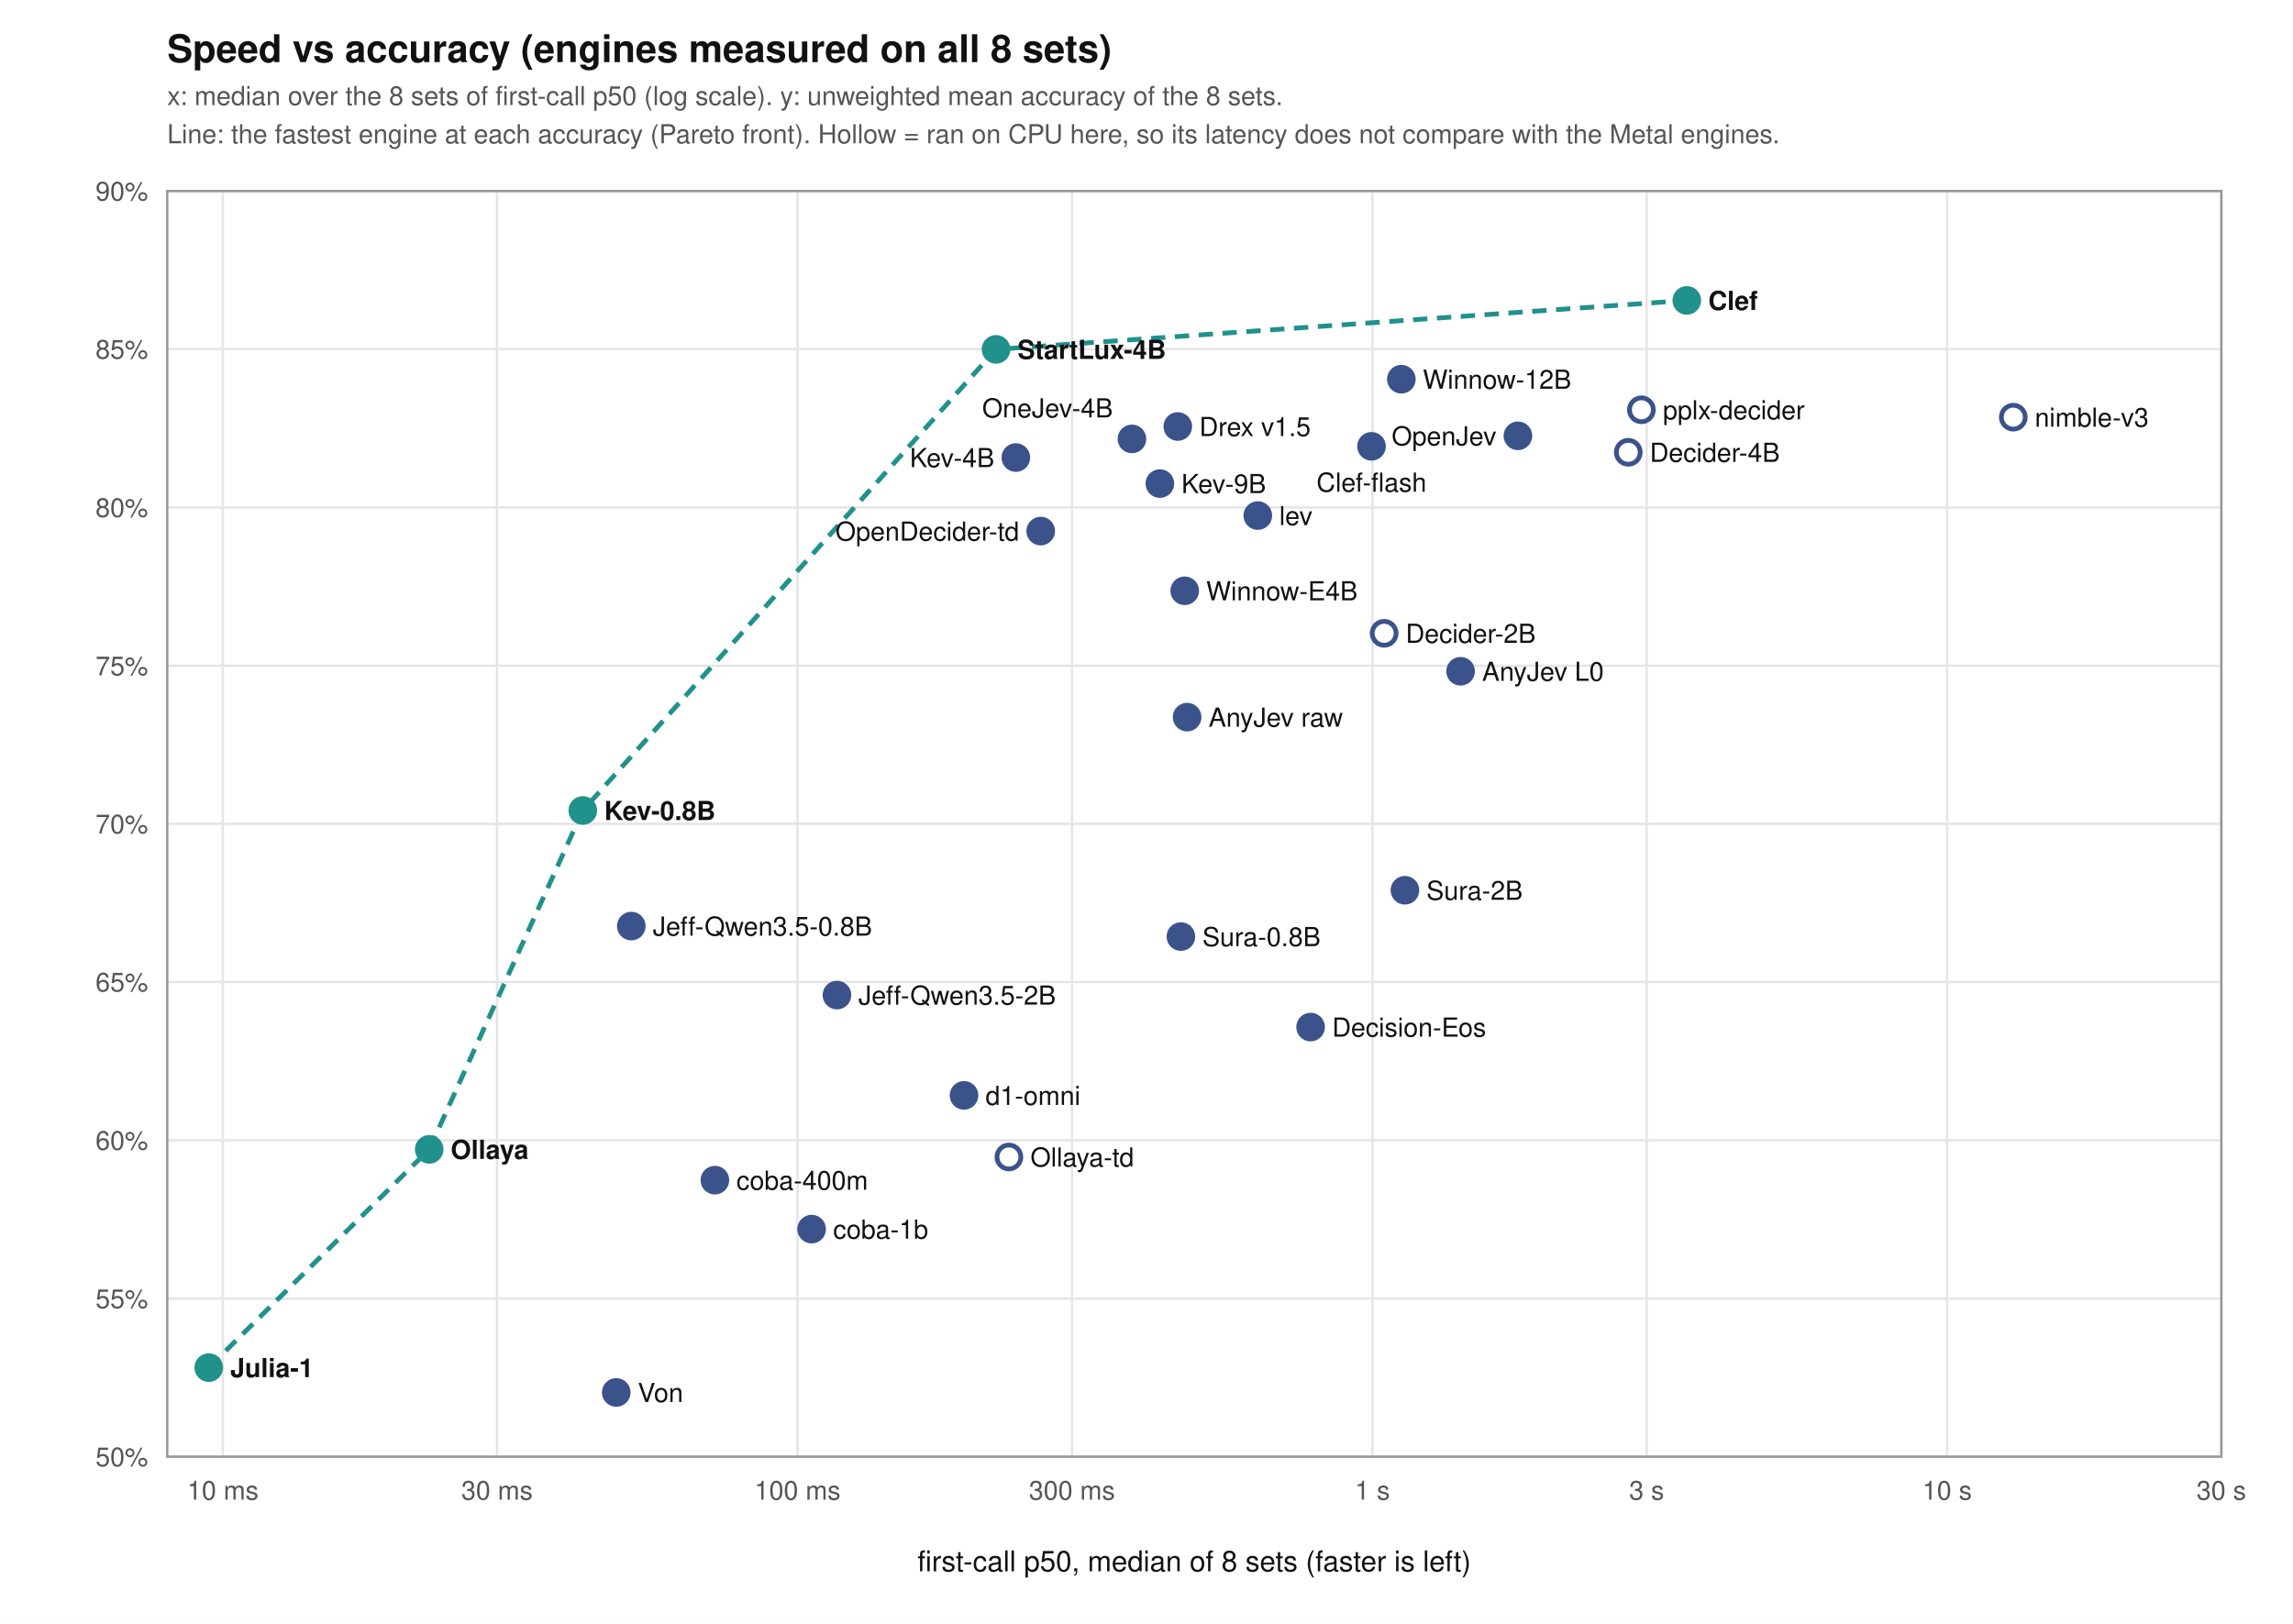
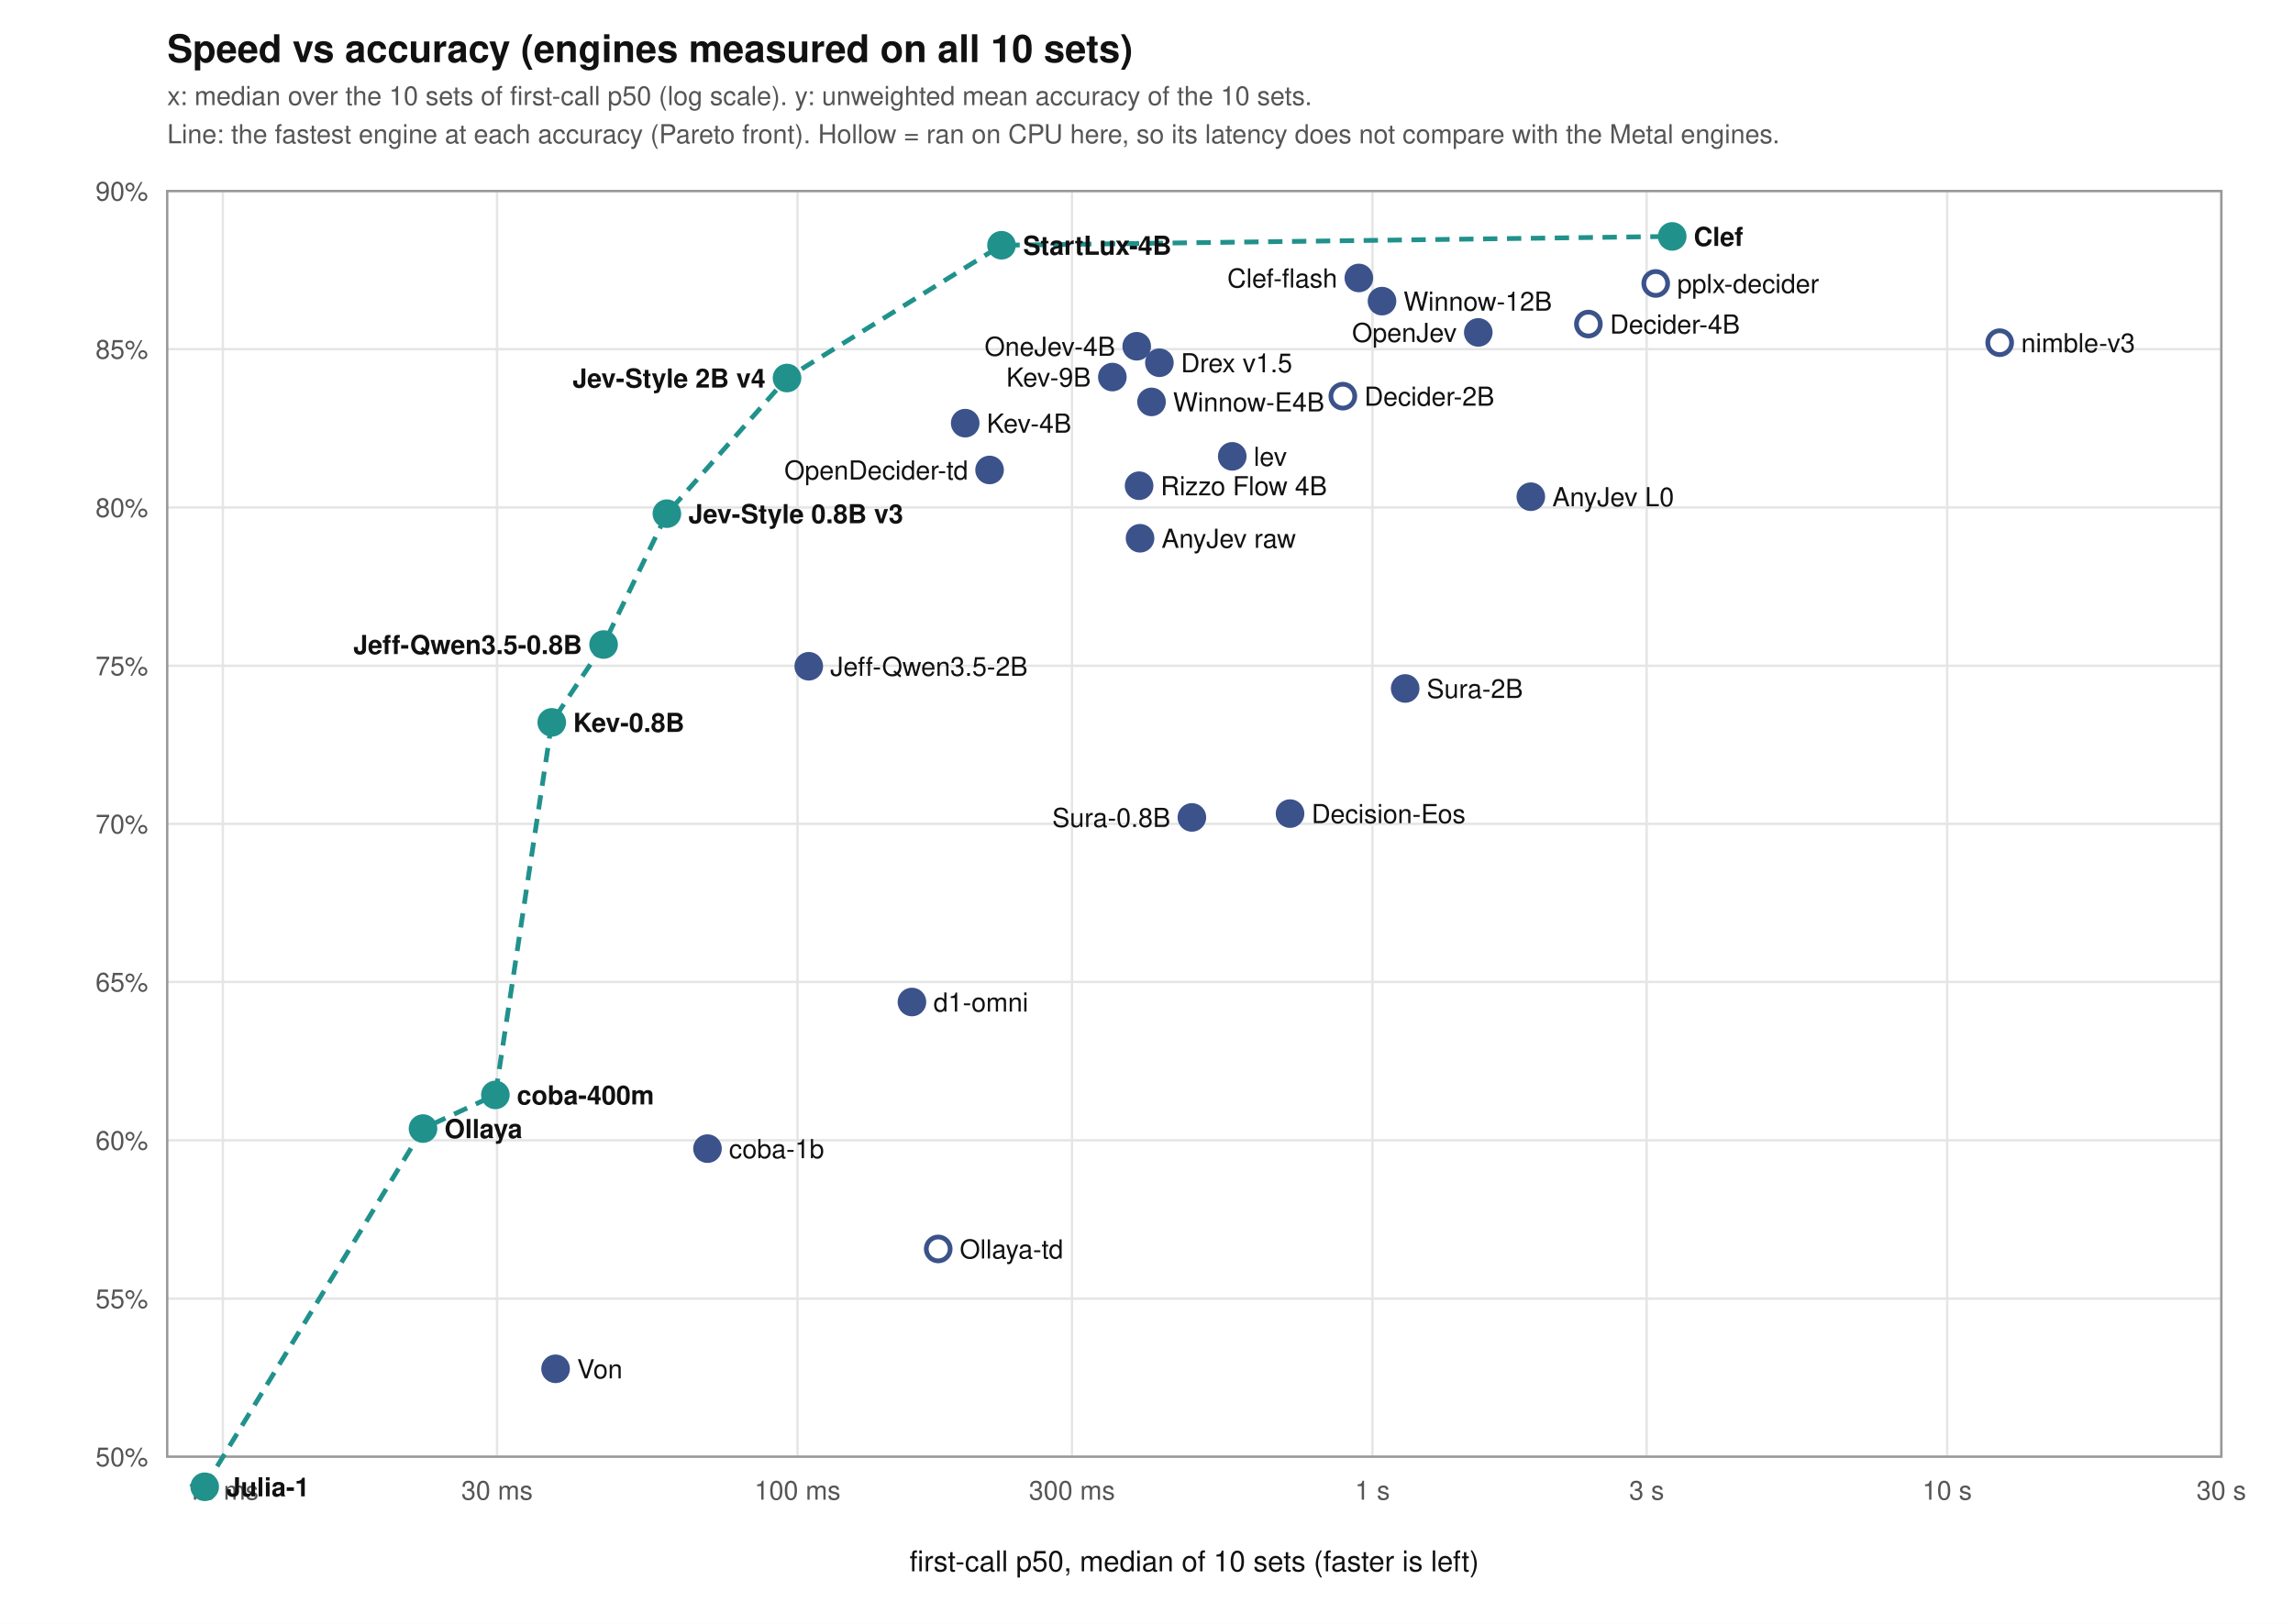
<svg xmlns="http://www.w3.org/2000/svg" width="960" height="680" viewBox="0 0 960 680" font-family="-apple-system,BlinkMacSystemFont,'Segoe UI',Helvetica,Arial,sans-serif">
  <rect width="960" height="680" fill="#ffffff" />
-   <text x="70.0" y="26.0" font-size="16" text-anchor="start" font-weight="bold" fill="#111111">Speed vs accuracy (engines measured on all 8 sets)</text>
-   <text x="70.0" y="44.0" font-size="11" text-anchor="start" font-weight="normal" fill="#555555">x: median over the 8 sets of first-call p50 (log scale). y: unweighted mean accuracy of the 8 sets.</text>
+   <text x="70.0" y="26.0" font-size="16" text-anchor="start" font-weight="bold" fill="#111111">Speed vs accuracy (engines measured on all 10 sets)</text>
+   <text x="70.0" y="44.0" font-size="11" text-anchor="start" font-weight="normal" fill="#555555">x: median over the 10 sets of first-call p50 (log scale). y: unweighted mean accuracy of the 10 sets.</text>
  <text x="70.0" y="60.0" font-size="11" text-anchor="start" font-weight="normal" fill="#555555">Line: the fastest engine at each accuracy (Pareto front). Hollow = ran on CPU here, so its latency does not compare with the Metal engines.</text>
  <line x1="70" y1="610.0" x2="930" y2="610.0" stroke="#e5e5e5" />
  <text x="62.0" y="614.0" font-size="11" text-anchor="end" font-weight="normal" fill="#555555">50%</text>
  <line x1="70" y1="543.8" x2="930" y2="543.8" stroke="#e5e5e5" />
  <text x="62.0" y="547.8" font-size="11" text-anchor="end" font-weight="normal" fill="#555555">55%</text>
  <line x1="70" y1="477.5" x2="930" y2="477.5" stroke="#e5e5e5" />
  <text x="62.0" y="481.5" font-size="11" text-anchor="end" font-weight="normal" fill="#555555">60%</text>
  <line x1="70" y1="411.2" x2="930" y2="411.2" stroke="#e5e5e5" />
  <text x="62.0" y="415.2" font-size="11" text-anchor="end" font-weight="normal" fill="#555555">65%</text>
  <line x1="70" y1="345.0" x2="930" y2="345.0" stroke="#e5e5e5" />
  <text x="62.0" y="349.0" font-size="11" text-anchor="end" font-weight="normal" fill="#555555">70%</text>
  <line x1="70" y1="278.8" x2="930" y2="278.8" stroke="#e5e5e5" />
  <text x="62.0" y="282.8" font-size="11" text-anchor="end" font-weight="normal" fill="#555555">75%</text>
  <line x1="70" y1="212.5" x2="930" y2="212.5" stroke="#e5e5e5" />
  <text x="62.0" y="216.5" font-size="11" text-anchor="end" font-weight="normal" fill="#555555">80%</text>
  <line x1="70" y1="146.2" x2="930" y2="146.2" stroke="#e5e5e5" />
  <text x="62.0" y="150.2" font-size="11" text-anchor="end" font-weight="normal" fill="#555555">85%</text>
  <line x1="70" y1="80.0" x2="930" y2="80.0" stroke="#e5e5e5" />
  <text x="62.0" y="84.0" font-size="11" text-anchor="end" font-weight="normal" fill="#555555">90%</text>
  <line x1="93.3" y1="80" x2="93.3" y2="610" stroke="#e5e5e5" />
  <text x="93.3" y="628.0" font-size="11" text-anchor="middle" font-weight="normal" fill="#555555">10 ms</text>
  <line x1="208.1" y1="80" x2="208.1" y2="610" stroke="#e5e5e5" />
  <text x="208.1" y="628.0" font-size="11" text-anchor="middle" font-weight="normal" fill="#555555">30 ms</text>
  <line x1="333.9" y1="80" x2="333.9" y2="610" stroke="#e5e5e5" />
  <text x="333.9" y="628.0" font-size="11" text-anchor="middle" font-weight="normal" fill="#555555">100 ms</text>
  <line x1="448.8" y1="80" x2="448.8" y2="610" stroke="#e5e5e5" />
  <text x="448.8" y="628.0" font-size="11" text-anchor="middle" font-weight="normal" fill="#555555">300 ms</text>
  <line x1="574.6" y1="80" x2="574.6" y2="610" stroke="#e5e5e5" />
  <text x="574.6" y="628.0" font-size="11" text-anchor="middle" font-weight="normal" fill="#555555">1 s</text>
  <line x1="689.4" y1="80" x2="689.4" y2="610" stroke="#e5e5e5" />
  <text x="689.4" y="628.0" font-size="11" text-anchor="middle" font-weight="normal" fill="#555555">3 s</text>
  <line x1="815.2" y1="80" x2="815.2" y2="610" stroke="#e5e5e5" />
  <text x="815.2" y="628.0" font-size="11" text-anchor="middle" font-weight="normal" fill="#555555">10 s</text>
  <line x1="930.0" y1="80" x2="930.0" y2="610" stroke="#e5e5e5" />
  <text x="930.0" y="628.0" font-size="11" text-anchor="middle" font-weight="normal" fill="#555555">30 s</text>
  <rect x="70" y="80" width="860" height="530" fill="none" stroke="#999999" />
-   <text x="500.0" y="658.0" font-size="12" text-anchor="middle" font-weight="normal" fill="#111111">first-call p50, median of 8 sets (faster is left)</text>
-   <path d="M87.4,572.7 L179.7,481.3 L244.0,339.4 L417.0,146.3 L706.2,125.8" fill="none" stroke="#21918c" stroke-width="2" stroke-dasharray="6 4" />
-   <circle cx="706.2" cy="125.8" r="5" fill="#21918c" stroke="#21918c" stroke-width="2" />
-   <text x="715.2" y="129.8" font-size="11" text-anchor="start" font-weight="bold" fill="#111111">Clef</text>
-   <circle cx="417.0" cy="146.3" r="5" fill="#21918c" stroke="#21918c" stroke-width="2" />
-   <text x="426.0" y="150.3" font-size="11" text-anchor="start" font-weight="bold" fill="#111111">StartLux-4B</text>
-   <circle cx="586.7" cy="158.8" r="5" fill="#3b528b" stroke="#3b528b" stroke-width="2" />
-   <text x="595.7" y="162.8" font-size="11" text-anchor="start" font-weight="normal" fill="#111111">Winnow-12B</text>
-   <circle cx="687.2" cy="171.6" r="5" fill="#ffffff" stroke="#3b528b" stroke-width="2" />
-   <text x="696.2" y="175.6" font-size="11" text-anchor="start" font-weight="normal" fill="#111111">pplx-decider</text>
-   <circle cx="842.9" cy="174.7" r="5" fill="#ffffff" stroke="#3b528b" stroke-width="2" />
-   <text x="851.9" y="178.7" font-size="11" text-anchor="start" font-weight="normal" fill="#111111">nimble-v3</text>
-   <circle cx="493.1" cy="178.6" r="5" fill="#3b528b" stroke="#3b528b" stroke-width="2" />
-   <text x="502.1" y="182.6" font-size="11" text-anchor="start" font-weight="normal" fill="#111111">Drex v1.5</text>
-   <circle cx="635.5" cy="182.5" r="5" fill="#3b528b" stroke="#3b528b" stroke-width="2" />
-   <text x="626.5" y="186.5" font-size="11" text-anchor="end" font-weight="normal" fill="#111111">OpenJev</text>
-   <circle cx="473.9" cy="183.8" r="5" fill="#3b528b" stroke="#3b528b" stroke-width="2" />
-   <text x="465.9" y="174.8" font-size="11" text-anchor="end" font-weight="normal" fill="#111111">OneJev-4B</text>
-   <circle cx="574.2" cy="186.9" r="5" fill="#3b528b" stroke="#3b528b" stroke-width="2" />
-   <text x="574.2" y="205.9" font-size="11" text-anchor="middle" font-weight="normal" fill="#111111">Clef-flash</text>
-   <circle cx="681.7" cy="189.4" r="5" fill="#ffffff" stroke="#3b528b" stroke-width="2" />
-   <text x="690.7" y="193.4" font-size="11" text-anchor="start" font-weight="normal" fill="#111111">Decider-4B</text>
-   <circle cx="425.3" cy="191.6" r="5" fill="#3b528b" stroke="#3b528b" stroke-width="2" />
-   <text x="416.3" y="195.6" font-size="11" text-anchor="end" font-weight="normal" fill="#111111">Kev-4B</text>
-   <circle cx="485.6" cy="202.5" r="5" fill="#3b528b" stroke="#3b528b" stroke-width="2" />
-   <text x="494.6" y="206.5" font-size="11" text-anchor="start" font-weight="normal" fill="#111111">Kev-9B</text>
-   <circle cx="526.6" cy="215.9" r="5" fill="#3b528b" stroke="#3b528b" stroke-width="2" />
-   <text x="535.6" y="219.9" font-size="11" text-anchor="start" font-weight="normal" fill="#111111">lev</text>
-   <circle cx="435.7" cy="222.4" r="5" fill="#3b528b" stroke="#3b528b" stroke-width="2" />
-   <text x="426.7" y="226.4" font-size="11" text-anchor="end" font-weight="normal" fill="#111111">OpenDecider-td</text>
-   <circle cx="496.0" cy="247.4" r="5" fill="#3b528b" stroke="#3b528b" stroke-width="2" />
-   <text x="505.0" y="251.4" font-size="11" text-anchor="start" font-weight="normal" fill="#111111">Winnow-E4B</text>
-   <circle cx="579.5" cy="265.2" r="5" fill="#ffffff" stroke="#3b528b" stroke-width="2" />
-   <text x="588.5" y="269.2" font-size="11" text-anchor="start" font-weight="normal" fill="#111111">Decider-2B</text>
-   <circle cx="611.5" cy="281.1" r="5" fill="#3b528b" stroke="#3b528b" stroke-width="2" />
-   <text x="620.5" y="285.1" font-size="11" text-anchor="start" font-weight="normal" fill="#111111">AnyJev L0</text>
-   <circle cx="497.0" cy="300.3" r="5" fill="#3b528b" stroke="#3b528b" stroke-width="2" />
-   <text x="506.0" y="304.3" font-size="11" text-anchor="start" font-weight="normal" fill="#111111">AnyJev raw</text>
-   <circle cx="244.0" cy="339.4" r="5" fill="#21918c" stroke="#21918c" stroke-width="2" />
-   <text x="253.0" y="343.4" font-size="11" text-anchor="start" font-weight="bold" fill="#111111">Kev-0.8B</text>
-   <circle cx="588.2" cy="372.8" r="5" fill="#3b528b" stroke="#3b528b" stroke-width="2" />
-   <text x="597.2" y="376.8" font-size="11" text-anchor="start" font-weight="normal" fill="#111111">Sura-2B</text>
-   <circle cx="264.3" cy="387.8" r="5" fill="#3b528b" stroke="#3b528b" stroke-width="2" />
-   <text x="273.3" y="391.8" font-size="11" text-anchor="start" font-weight="normal" fill="#111111">Jeff-Qwen3.5-0.8B</text>
-   <circle cx="494.4" cy="392.2" r="5" fill="#3b528b" stroke="#3b528b" stroke-width="2" />
-   <text x="503.4" y="396.2" font-size="11" text-anchor="start" font-weight="normal" fill="#111111">Sura-0.8B</text>
-   <circle cx="350.4" cy="416.7" r="5" fill="#3b528b" stroke="#3b528b" stroke-width="2" />
-   <text x="359.4" y="420.7" font-size="11" text-anchor="start" font-weight="normal" fill="#111111">Jeff-Qwen3.5-2B</text>
-   <circle cx="548.7" cy="430.1" r="5" fill="#3b528b" stroke="#3b528b" stroke-width="2" />
-   <text x="557.7" y="434.1" font-size="11" text-anchor="start" font-weight="normal" fill="#111111">Decision-Eos</text>
-   <circle cx="403.6" cy="458.7" r="5" fill="#3b528b" stroke="#3b528b" stroke-width="2" />
-   <text x="412.6" y="462.7" font-size="11" text-anchor="start" font-weight="normal" fill="#111111">d1-omni</text>
-   <circle cx="179.7" cy="481.3" r="5" fill="#21918c" stroke="#21918c" stroke-width="2" />
-   <text x="188.7" y="485.3" font-size="11" text-anchor="start" font-weight="bold" fill="#111111">Ollaya</text>
-   <circle cx="422.4" cy="484.5" r="5" fill="#ffffff" stroke="#3b528b" stroke-width="2" />
-   <text x="431.4" y="488.5" font-size="11" text-anchor="start" font-weight="normal" fill="#111111">Ollaya-td</text>
-   <circle cx="299.3" cy="494.2" r="5" fill="#3b528b" stroke="#3b528b" stroke-width="2" />
-   <text x="308.3" y="498.2" font-size="11" text-anchor="start" font-weight="normal" fill="#111111">coba-400m</text>
-   <circle cx="339.8" cy="514.7" r="5" fill="#3b528b" stroke="#3b528b" stroke-width="2" />
-   <text x="348.8" y="518.7" font-size="11" text-anchor="start" font-weight="normal" fill="#111111">coba-1b</text>
-   <circle cx="87.4" cy="572.7" r="5" fill="#21918c" stroke="#21918c" stroke-width="2" />
-   <text x="96.4" y="576.7" font-size="11" text-anchor="start" font-weight="bold" fill="#111111">Julia-1</text>
-   <circle cx="258.0" cy="583.1" r="5" fill="#3b528b" stroke="#3b528b" stroke-width="2" />
-   <text x="267.0" y="587.1" font-size="11" text-anchor="start" font-weight="normal" fill="#111111">Von</text>
+   <text x="500.0" y="658.0" font-size="12" text-anchor="middle" font-weight="normal" fill="#111111">first-call p50, median of 10 sets (faster is left)</text>
+   <path d="M85.7,622.6 L177.1,472.6 L207.4,458.5 L231.0,302.5 L252.7,269.9 L279.2,215.1 L329.5,158.3 L419.3,102.7 L700.1,99.0" fill="none" stroke="#21918c" stroke-width="2" stroke-dasharray="6 4" />
+   <circle cx="700.1" cy="99.0" r="5" fill="#21918c" stroke="#21918c" stroke-width="2" />
+   <text x="709.1" y="103.0" font-size="11" text-anchor="start" font-weight="bold" fill="#111111">Clef</text>
+   <circle cx="419.3" cy="102.7" r="5" fill="#21918c" stroke="#21918c" stroke-width="2" />
+   <text x="428.3" y="106.7" font-size="11" text-anchor="start" font-weight="bold" fill="#111111">StartLux-4B</text>
+   <circle cx="568.9" cy="116.4" r="5" fill="#3b528b" stroke="#3b528b" stroke-width="2" />
+   <text x="559.9" y="120.4" font-size="11" text-anchor="end" font-weight="normal" fill="#111111">Clef-flash</text>
+   <circle cx="693.2" cy="118.7" r="5" fill="#ffffff" stroke="#3b528b" stroke-width="2" />
+   <text x="702.2" y="122.7" font-size="11" text-anchor="start" font-weight="normal" fill="#111111">pplx-decider</text>
+   <circle cx="578.6" cy="126.1" r="5" fill="#3b528b" stroke="#3b528b" stroke-width="2" />
+   <text x="587.6" y="130.1" font-size="11" text-anchor="start" font-weight="normal" fill="#111111">Winnow-12B</text>
+   <circle cx="665.0" cy="135.7" r="5" fill="#ffffff" stroke="#3b528b" stroke-width="2" />
+   <text x="674.0" y="139.7" font-size="11" text-anchor="start" font-weight="normal" fill="#111111">Decider-4B</text>
+   <circle cx="618.9" cy="139.2" r="5" fill="#3b528b" stroke="#3b528b" stroke-width="2" />
+   <text x="609.9" y="143.2" font-size="11" text-anchor="end" font-weight="normal" fill="#111111">OpenJev</text>
+   <circle cx="837.2" cy="143.5" r="5" fill="#ffffff" stroke="#3b528b" stroke-width="2" />
+   <text x="846.2" y="147.5" font-size="11" text-anchor="start" font-weight="normal" fill="#111111">nimble-v3</text>
+   <circle cx="475.9" cy="145.0" r="5" fill="#3b528b" stroke="#3b528b" stroke-width="2" />
+   <text x="466.9" y="149.0" font-size="11" text-anchor="end" font-weight="normal" fill="#111111">OneJev-4B</text>
+   <circle cx="485.4" cy="151.9" r="5" fill="#3b528b" stroke="#3b528b" stroke-width="2" />
+   <text x="494.4" y="155.9" font-size="11" text-anchor="start" font-weight="normal" fill="#111111">Drex v1.5</text>
+   <circle cx="465.7" cy="157.9" r="5" fill="#3b528b" stroke="#3b528b" stroke-width="2" />
+   <text x="456.7" y="161.9" font-size="11" text-anchor="end" font-weight="normal" fill="#111111">Kev-9B</text>
+   <circle cx="329.5" cy="158.3" r="5" fill="#21918c" stroke="#21918c" stroke-width="2" />
+   <text x="320.5" y="162.3" font-size="11" text-anchor="end" font-weight="bold" fill="#111111">Jev-Style 2B v4</text>
+   <circle cx="562.2" cy="165.9" r="5" fill="#ffffff" stroke="#3b528b" stroke-width="2" />
+   <text x="571.2" y="169.9" font-size="11" text-anchor="start" font-weight="normal" fill="#111111">Decider-2B</text>
+   <circle cx="482.1" cy="168.3" r="5" fill="#3b528b" stroke="#3b528b" stroke-width="2" />
+   <text x="491.1" y="172.3" font-size="11" text-anchor="start" font-weight="normal" fill="#111111">Winnow-E4B</text>
+   <circle cx="404.1" cy="177.2" r="5" fill="#3b528b" stroke="#3b528b" stroke-width="2" />
+   <text x="413.1" y="181.2" font-size="11" text-anchor="start" font-weight="normal" fill="#111111">Kev-4B</text>
+   <circle cx="515.9" cy="191.1" r="5" fill="#3b528b" stroke="#3b528b" stroke-width="2" />
+   <text x="524.9" y="195.1" font-size="11" text-anchor="start" font-weight="normal" fill="#111111">lev</text>
+   <circle cx="414.3" cy="196.8" r="5" fill="#3b528b" stroke="#3b528b" stroke-width="2" />
+   <text x="405.3" y="200.8" font-size="11" text-anchor="end" font-weight="normal" fill="#111111">OpenDecider-td</text>
+   <circle cx="476.9" cy="203.4" r="5" fill="#3b528b" stroke="#3b528b" stroke-width="2" />
+   <text x="485.9" y="207.4" font-size="11" text-anchor="start" font-weight="normal" fill="#111111">Rizzo Flow 4B</text>
+   <circle cx="640.9" cy="208.0" r="5" fill="#3b528b" stroke="#3b528b" stroke-width="2" />
+   <text x="649.9" y="212.0" font-size="11" text-anchor="start" font-weight="normal" fill="#111111">AnyJev L0</text>
+   <circle cx="279.2" cy="215.1" r="5" fill="#21918c" stroke="#21918c" stroke-width="2" />
+   <text x="288.2" y="219.1" font-size="11" text-anchor="start" font-weight="bold" fill="#111111">Jev-Style 0.8B v3</text>
+   <circle cx="477.3" cy="225.4" r="5" fill="#3b528b" stroke="#3b528b" stroke-width="2" />
+   <text x="486.3" y="229.4" font-size="11" text-anchor="start" font-weight="normal" fill="#111111">AnyJev raw</text>
+   <circle cx="252.7" cy="269.9" r="5" fill="#21918c" stroke="#21918c" stroke-width="2" />
+   <text x="243.7" y="273.9" font-size="11" text-anchor="end" font-weight="bold" fill="#111111">Jeff-Qwen3.5-0.8B</text>
+   <circle cx="338.6" cy="279.0" r="5" fill="#3b528b" stroke="#3b528b" stroke-width="2" />
+   <text x="347.6" y="283.0" font-size="11" text-anchor="start" font-weight="normal" fill="#111111">Jeff-Qwen3.5-2B</text>
+   <circle cx="588.3" cy="288.3" r="5" fill="#3b528b" stroke="#3b528b" stroke-width="2" />
+   <text x="597.3" y="292.3" font-size="11" text-anchor="start" font-weight="normal" fill="#111111">Sura-2B</text>
+   <circle cx="231.0" cy="302.5" r="5" fill="#21918c" stroke="#21918c" stroke-width="2" />
+   <text x="240.0" y="306.5" font-size="11" text-anchor="start" font-weight="bold" fill="#111111">Kev-0.8B</text>
+   <circle cx="540.1" cy="340.7" r="5" fill="#3b528b" stroke="#3b528b" stroke-width="2" />
+   <text x="549.1" y="344.7" font-size="11" text-anchor="start" font-weight="normal" fill="#111111">Decision-Eos</text>
+   <circle cx="499.0" cy="342.3" r="5" fill="#3b528b" stroke="#3b528b" stroke-width="2" />
+   <text x="490.0" y="346.3" font-size="11" text-anchor="end" font-weight="normal" fill="#111111">Sura-0.8B</text>
+   <circle cx="381.8" cy="419.6" r="5" fill="#3b528b" stroke="#3b528b" stroke-width="2" />
+   <text x="390.8" y="423.6" font-size="11" text-anchor="start" font-weight="normal" fill="#111111">d1-omni</text>
+   <circle cx="207.4" cy="458.5" r="5" fill="#21918c" stroke="#21918c" stroke-width="2" />
+   <text x="216.4" y="462.5" font-size="11" text-anchor="start" font-weight="bold" fill="#111111">coba-400m</text>
+   <circle cx="177.1" cy="472.6" r="5" fill="#21918c" stroke="#21918c" stroke-width="2" />
+   <text x="186.1" y="476.6" font-size="11" text-anchor="start" font-weight="bold" fill="#111111">Ollaya</text>
+   <circle cx="296.2" cy="481.0" r="5" fill="#3b528b" stroke="#3b528b" stroke-width="2" />
+   <text x="305.2" y="485.0" font-size="11" text-anchor="start" font-weight="normal" fill="#111111">coba-1b</text>
+   <circle cx="392.8" cy="523.0" r="5" fill="#ffffff" stroke="#3b528b" stroke-width="2" />
+   <text x="401.8" y="527.0" font-size="11" text-anchor="start" font-weight="normal" fill="#111111">Ollaya-td</text>
+   <circle cx="232.6" cy="573.2" r="5" fill="#3b528b" stroke="#3b528b" stroke-width="2" />
+   <text x="241.6" y="577.2" font-size="11" text-anchor="start" font-weight="normal" fill="#111111">Von</text>
+   <circle cx="85.7" cy="622.6" r="5" fill="#21918c" stroke="#21918c" stroke-width="2" />
+   <text x="94.7" y="626.6" font-size="11" text-anchor="start" font-weight="bold" fill="#111111">Julia-1</text>
+   <circle cx="369.3" cy="825.8" r="5" fill="#3b528b" stroke="#3b528b" stroke-width="2" />
+   <text x="378.3" y="829.8" font-size="11" text-anchor="start" font-weight="normal" fill="#111111">CLM-8B</text>
</svg>
